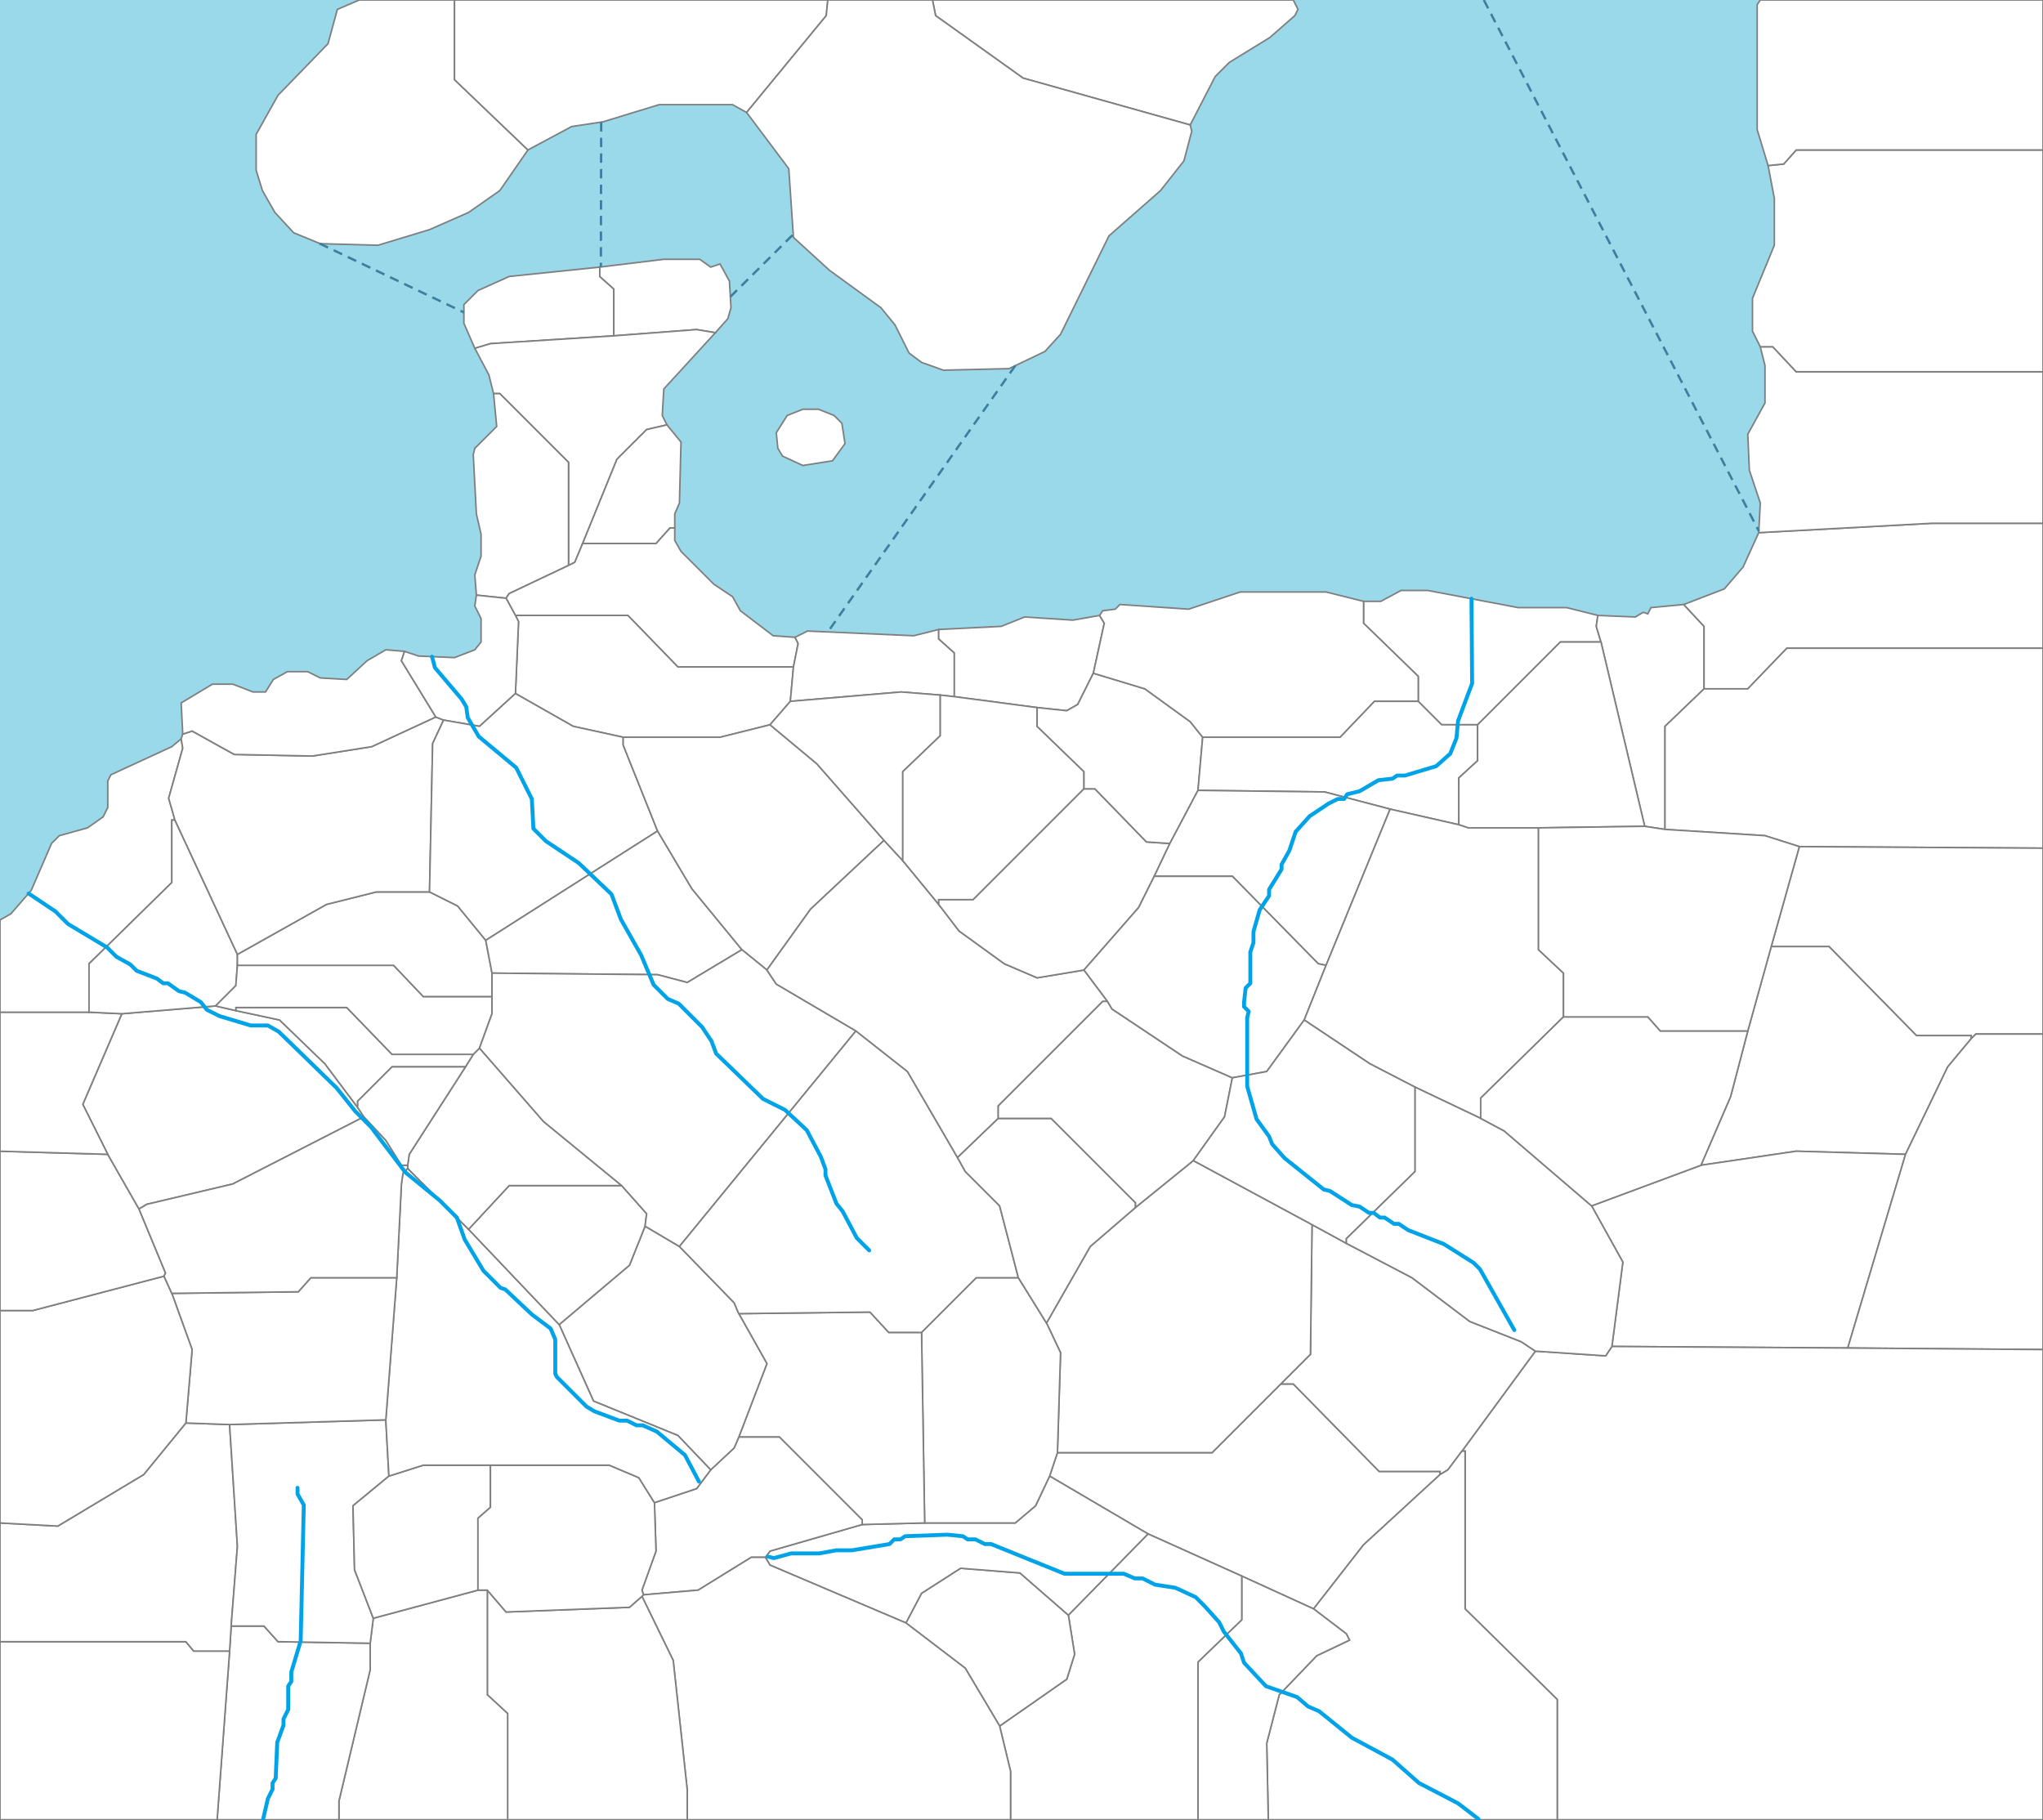
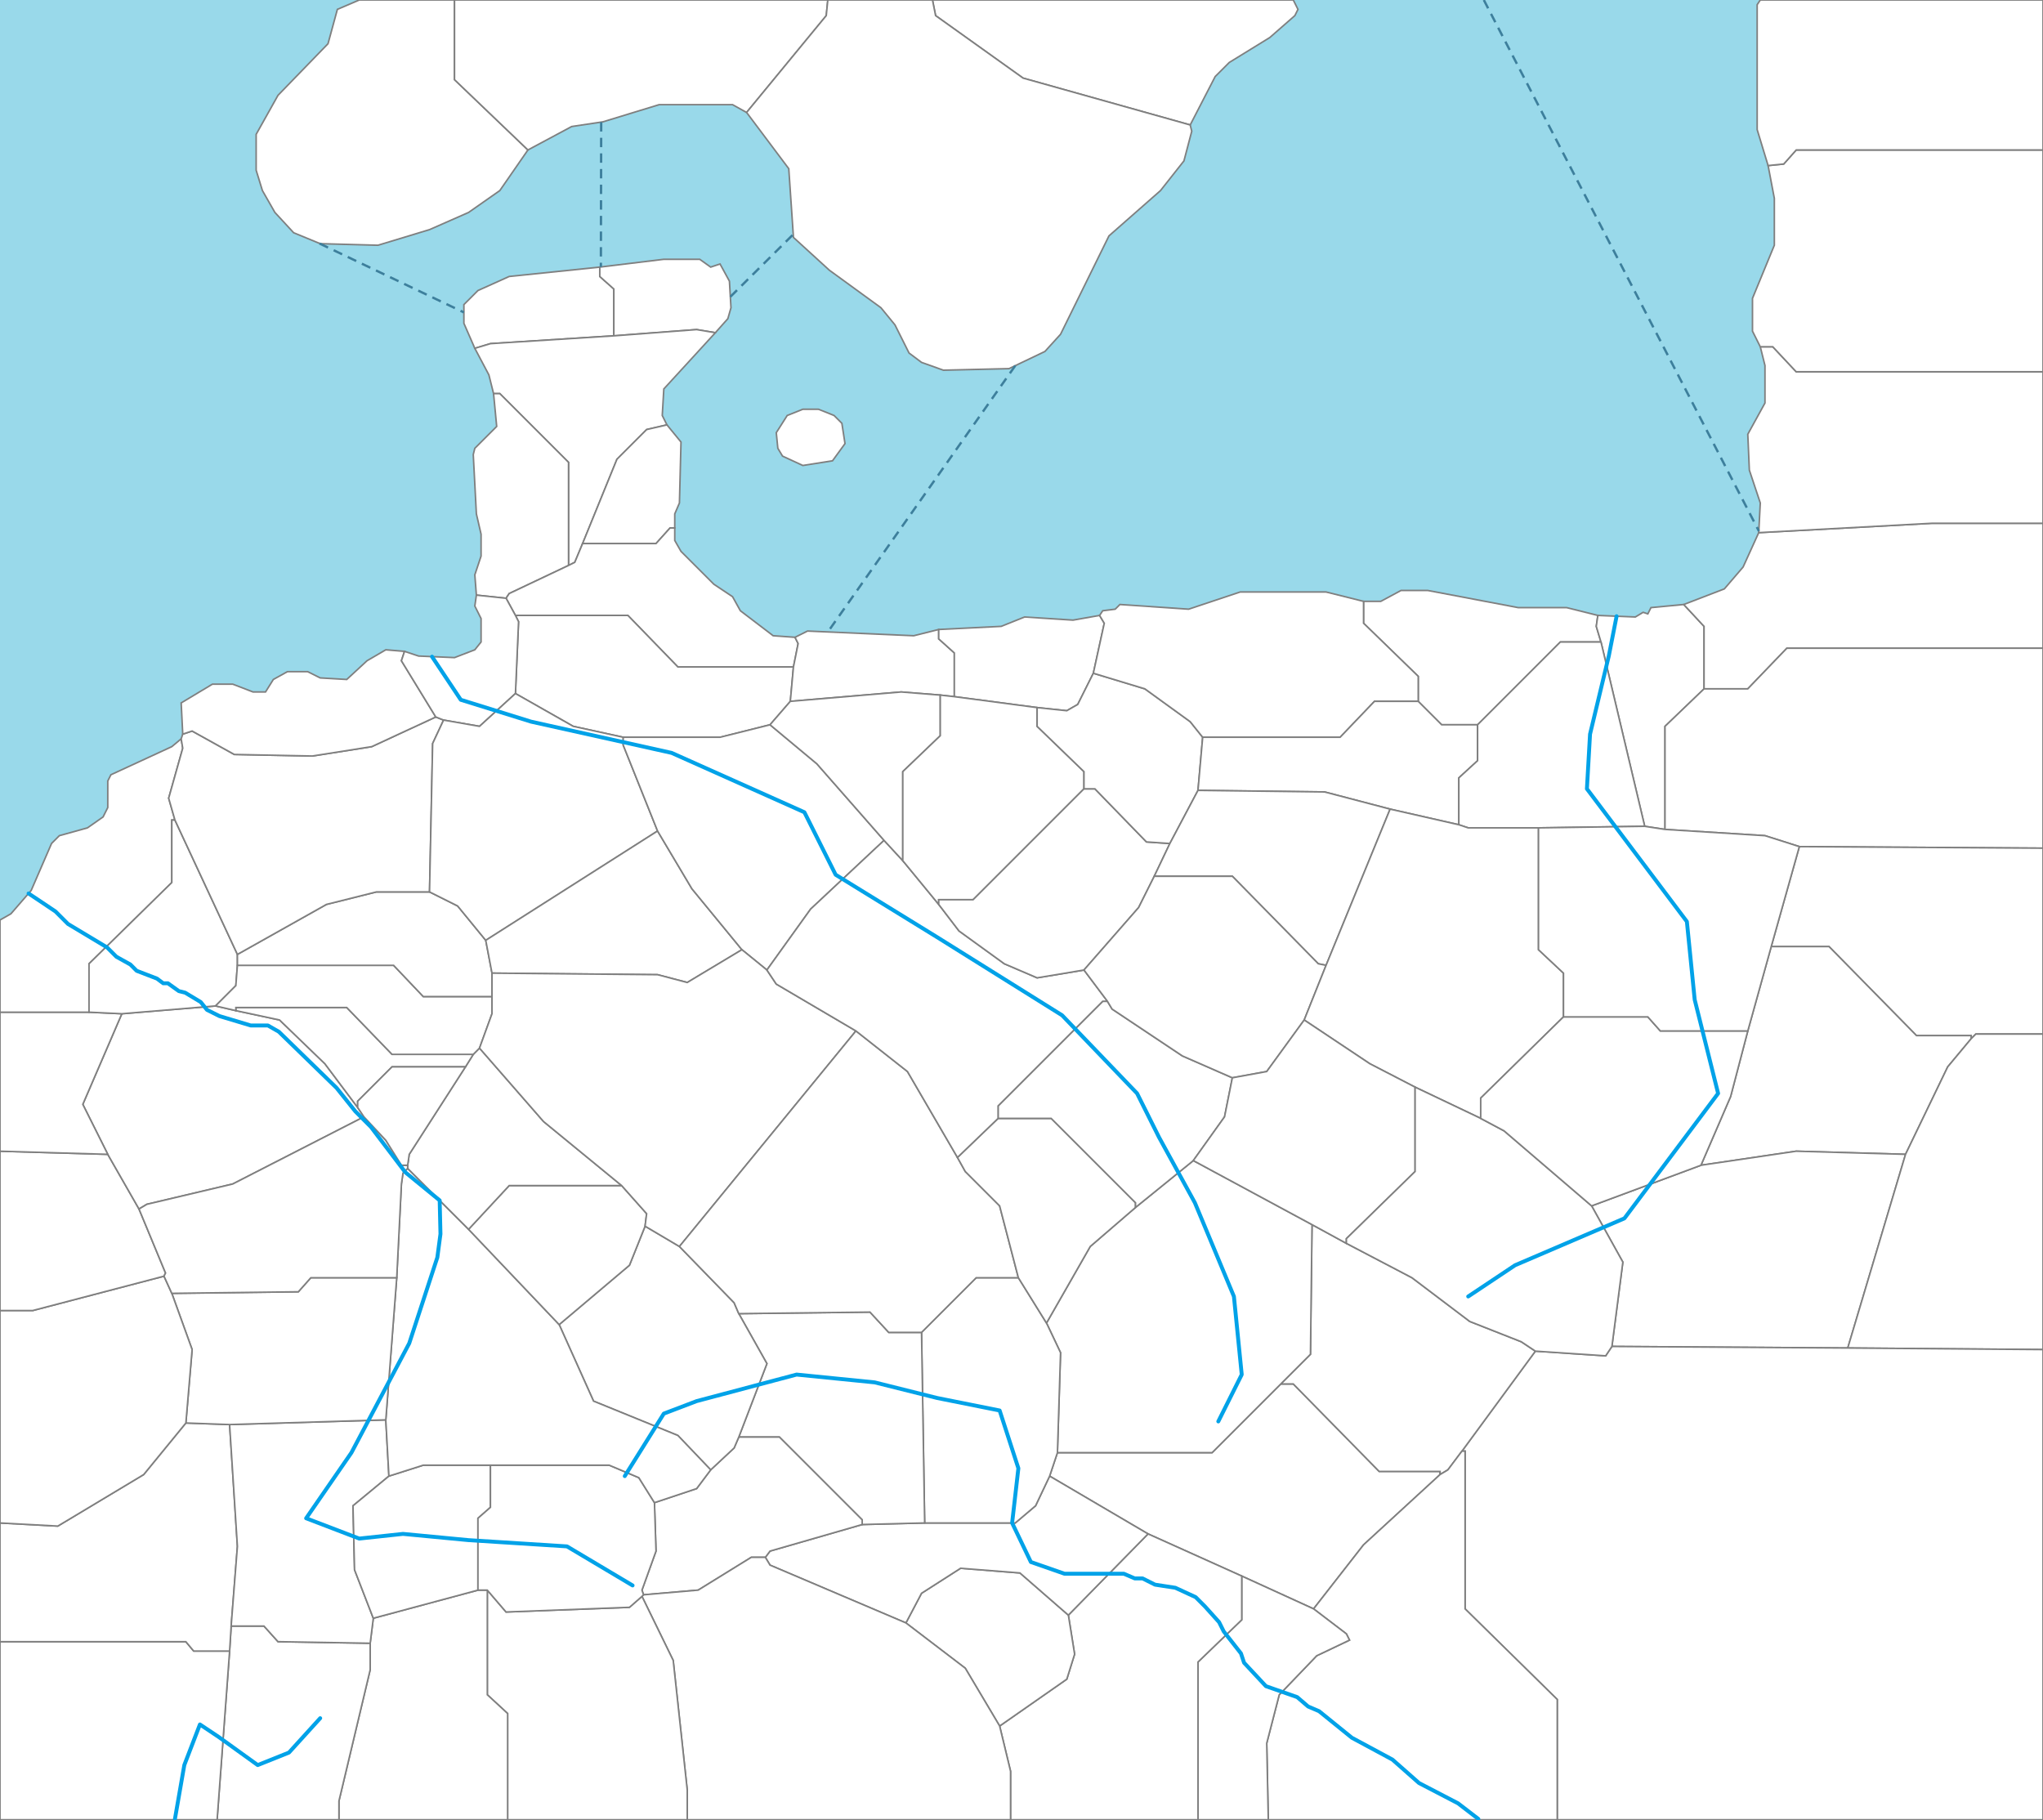
<svg xmlns="http://www.w3.org/2000/svg" viewBox="0 0 1308 1165" width="1308" height="1165">
  <rect width="1308" height="1165" fill="#99d9ea" />
  <g id="lands" fill="#ffffff" stroke="#7f7f7f" stroke-width="1">
    <path id="land-1" d="M230 0 L291 0 L291 51 L338 96 L320 122 L300 136 L275 147 L242 157 L205 156 L188 149 L176 136 L168 122 L164 109 L164 86 L178 61 L210 28 L216 6 Z" />
    <path id="land-2" d="M291 0 L530 0 L529 10 L478 72 L469 67 L422 67 L386 78 L366 81 L338 96 L291 51 Z" />
    <path id="land-3" d="M597 0 L828 0 L831 6 L829 10 L813 24 L787 40 L778 49 L762 80 L655 50 L599 10 Z" />
    <path id="land-4" d="M304 223 L297 207 L297 195 L306 186 L326 177 L384 171 L384 177 L393 185 L393 215 L314 220 Z" />
    <path id="land-5" d="M384 171 L425 166 L448 166 L455 171 L461 169 L467 180 L468 197 L466 204 L458 213 L446 211 L393 215 L393 185 L384 177 Z" />
    <path id="land-6" d="M478 72 L529 10 L530 0 L597 0 L599 10 L655 50 L762 80 L763 84 L758 103 L743 122 L710 151 L679 214 L669 225 L646 236 L604 237 L590 232 L582 226 L573 208 L564 197 L531 173 L508 152 L505 108 Z" />
    <path id="land-7" d="M497 277 L504 266 L514 262 L524 262 L534 266 L539 271 L541 284 L533 295 L514 298 L501 292 L498 287 Z" />
    <path id="land-8" d="M304 223 L314 220 L393 215 L446 211 L458 213 L425 249 L424 266 L427 272 L414 275 L395 294 L373 348 L368 360 L364 362 L364 296 L320 252 L316 252 L313 240 Z" />
    <path id="land-9" d="M305 381 L304 368 L308 356 L308 342 L305 329 L303 291 L304 287 L318 273 L316 252 L320 252 L364 296 L364 362 L326 380 L324 383 Z" />
    <path id="land-10" d="M373 348 L395 294 L414 275 L427 272 L436 283 L435 322 L432 329 L432 338 L429 338 L420 348 Z" />
    <path id="land-11" d="M324 383 L326 380 L364 362 L368 360 L373 348 L420 348 L429 338 L432 338 L432 346 L436 353 L457 374 L469 382 L474 391 L495 407 L509 408 L511 412 L508 427 L434 427 L402 394 L330 394 Z" />
    <path id="land-12" d="M330 394 L402 394 L434 427 L508 427 L506 449 L493 464 L461 472 L399 472 L367 465 L330 444 L332 398 Z" />
    <path id="land-13" d="M506 449 L508 427 L511 412 L509 408 L517 404 L585 407 L601 403 L601 409 L611 418 L611 446 L602 445 L577 443 Z" />
    <path id="land-14" d="M601 403 L641 401 L656 395 L687 397 L704 394 L707 399 L700 431 L690 451 L683 455 L664 453 L611 446 L611 418 L601 409 Z" />
    <path id="land-15" d="M1023 394 L1003 389 L972 389 L914 378 L897 378 L884 385 L873 385 L873 399 L908 433 L908 449 L923 464 L946 464 L999 411 L1025 411 L1022 401 Z" />
    <path id="land-16" d="M1023 394 L1047 395 L1052 392 L1055 393 L1057 389 L1078 387 L1091 401 L1091 441 L1066 465 L1066 531 L1053 529 L1025 411 L1022 401 Z" />
    <path id="land-17" d="M1078 387 L1104 377 L1116 363 L1126 341 L1237 335 L1308 335 L1308 415 L1144 415 L1119 441 L1091 441 L1091 401 Z" />
    <path id="land-18" d="M1126 341 L1127 322 L1120 301 L1119 278 L1130 258 L1130 234 L1127 222 L1135 222 L1150 238 L1308 238 L1308 335 L1237 335 Z" />
    <path id="land-19" d="M1127 222 L1122 212 L1122 191 L1136 157 L1136 127 L1132 106 L1142 105 L1150 96 L1308 96 L1308 238 L1150 238 L1135 222 Z" />
    <path id="land-20" d="M1066 531 L1066 465 L1091 441 L1119 441 L1144 415 L1308 415 L1308 543 L1152 542 L1130 535 Z" />
    <path id="land-21" d="M1134 606 L1152 542 L1308 543 L1308 662 L1265 662 L1262 665 L1262 663 L1227 663 L1171 606 Z" />
    <path id="land-22" d="M1089 746 L1108 702 L1119 660 L1134 606 L1171 606 L1227 663 L1262 663 L1262 665 L1247 683 L1220 739 L1150 737 Z" />
    <path id="land-23" d="M1019 772 L1089 746 L1150 737 L1220 739 L1183 863 L1032 862 L1039 808 Z" />
    <path id="land-24" d="M1183 863 L1220 739 L1247 683 L1262 665 L1265 662 L1308 662 L1308 864 Z" />
    <path id="land-26" d="M1032 862 L1183 863 L1308 864 L1308 1165 L997 1165 L997 1088 L938 1030 L938 929 L936 929 L983 865 L1028 868 Z" />
    <path id="land-28" d="M672 945 L677 930 L776 930 L820 886 L828 886 L883 942 L922 942 L922 944 L873 989 L841 1030 L795 1009 L735 982 Z" />
    <path id="land-29" d="M820 886 L839 867 L840 784 L862 796 L904 818 L941 846 L974 859 L983 865 L936 929 L927 941 L922 944 L922 942 L883 942 L828 886 Z" />
    <path id="land-30" d="M670 847 L698 798 L727 773 L764 743 L840 784 L839 867 L820 886 L776 930 L677 930 L679 866 Z" />
    <path id="land-31" d="M812 1165 L811 1116 L819 1085 L843 1060 L864 1050 L862 1046 L841 1030 L873 989 L922 944 L927 941 L936 929 L938 929 L938 1030 L997 1088 L997 1165 Z" />
    <path id="land-32" d="M767 1165 L767 1064 L795 1037 L795 1009 L841 1030 L862 1046 L864 1050 L843 1060 L819 1085 L811 1116 L812 1165 Z" />
    <path id="land-33" d="M640 1105 L683 1075 L688 1059 L684 1034 L735 982 L795 1009 L795 1037 L767 1064 L767 1165 L647 1165 L647 1134 Z" />
    <path id="land-34" d="M580 1039 L590 1020 L615 1004 L653 1007 L684 1034 L688 1059 L683 1075 L640 1105 L618 1068 Z" />
    <path id="land-35" d="M490 997 L493 993 L552 976 L592 975 L650 975 L663 964 L672 945 L735 982 L684 1034 L653 1007 L615 1004 L590 1020 L580 1039 L493 1002 Z" />
    <path id="land-36" d="M590 853 L625 818 L652 818 L670 847 L679 866 L677 930 L672 945 L663 964 L650 975 L592 975 Z" />
    <path id="land-37" d="M473 841 L557 840 L569 853 L590 853 L592 975 L552 976 L552 973 L499 920 L473 920 L491 873 Z" />
    <path id="land-38" d="M412 1021 L411 1018 L420 993 L419 962 L446 953 L455 941 L470 927 L473 920 L499 920 L552 973 L552 976 L493 993 L490 997 L481 997 L447 1018 Z" />
    <path id="land-39" d="M411 1022 L412 1021 L447 1018 L481 997 L490 997 L493 1002 L580 1039 L618 1068 L640 1105 L647 1134 L647 1165 L440 1165 L440 1146 L431 1063 Z" />
    <path id="land-40" d="M312 1018 L324 1032 L403 1029 L411 1022 L431 1063 L440 1146 L440 1165 L325 1165 L325 1097 L312 1085 Z" />
    <path id="land-41" d="M217 1165 L217 1153 L237 1069 L237 1052 L239 1036 L306 1018 L312 1018 L312 1085 L325 1097 L325 1165 Z" />
    <path id="land-42" d="M139 1165 L147 1057 L148 1041 L169 1041 L178 1051 L237 1052 L237 1069 L217 1153 L217 1165 Z" />
    <path id="land-43" d="M0 1051 L119 1051 L124 1057 L147 1057 L139 1165 L0 1165 Z" />
    <path id="land-44" d="M0 1051 L0 975 L37 977 L92 944 L119 911 L147 912 L152 990 L148 1041 L147 1057 L124 1057 L119 1051 Z" />
    <path id="land-45" d="M147 912 L247 909 L249 945 L226 964 L227 1005 L239 1036 L237 1052 L178 1051 L169 1041 L148 1041 L152 990 Z" />
    <path id="land-46" d="M239 1036 L227 1005 L226 964 L249 945 L271 938 L314 938 L314 965 L306 972 L306 1018 Z" />
    <path id="land-47" d="M306 1018 L306 972 L314 965 L314 938 L390 938 L409 946 L419 962 L420 993 L411 1018 L412 1021 L411 1022 L403 1029 L324 1032 L312 1018 Z" />
    <path id="land-48" d="M358 848 L403 810 L413 785 L435 798 L470 834 L473 841 L491 873 L473 920 L470 927 L455 941 L434 919 L380 897 Z" />
    <path id="land-49" d="M247 909 L254 818 L257 758 L258 751 L261 748 L300 787 L358 848 L380 897 L434 919 L455 941 L446 953 L419 962 L409 946 L390 938 L314 938 L271 938 L249 945 Z" />
    <path id="land-50" d="M300 787 L326 759 L398 759 L414 777 L413 785 L403 810 L358 848 Z" />
    <path id="land-51" d="M261 746 L262 739 L298 683 L303 675 L307 671 L348 718 L398 759 L326 759 L300 787 L261 748 Z" />
    <path id="land-52" d="M110 828 L191 827 L199 818 L254 818 L247 909 L147 912 L119 911 L123 864 Z" />
    <path id="land-53" d="M0 839 L21 839 L105 817 L110 828 L123 864 L119 911 L92 944 L37 977 L0 975 Z" />
    <path id="land-54" d="M0 737 L69 739 L89 774 L106 815 L105 817 L21 839 L0 839 Z" />
    <path id="land-55" d="M138 644 L78 649 L53 707 L69 739 L89 774 L94 771 L149 758 L233 715 L229 709 L208 681 L179 653 L151 647 Z" />
    <path id="land-56" d="M0 648 L57 648 L78 649 L53 707 L69 739 L0 737 Z" />
    <path id="land-57" d="M0 589 L7 585 L20 570 L33 540 L38 535 L56 530 L66 523 L69 517 L69 500 L71 496 L110 478 L116 473 L117 479 L108 511 L112 525 L110 525 L110 565 L57 617 L57 648 L0 648 Z" />
    <path id="land-58" d="M112 525 L110 525 L110 565 L57 617 L57 648 L78 649 L138 644 L151 631 L152 618 L152 611 Z" />
    <path id="land-59" d="M151 647 L151 645 L222 645 L251 675 L303 675 L298 683 L251 683 L229 705 L229 709 L208 681 L179 653 Z" />
    <path id="land-60" d="M105 817 L106 815 L89 774 L94 771 L149 758 L233 715 L247 730 L257 746 L261 746 L261 748 L258 751 L257 758 L254 818 L199 818 L191 827 L110 828 Z" />
    <path id="land-61" d="M229 709 L229 705 L251 683 L298 683 L262 739 L261 746 L257 746 L247 730 L233 715 Z" />
    <path id="land-62" d="M138 644 L151 631 L152 618 L252 618 L271 638 L315 638 L315 649 L307 671 L303 675 L251 675 L222 645 L151 645 L151 647 Z" />
    <path id="land-63" d="M152 611 L209 579 L241 571 L275 571 L293 580 L311 602 L315 623 L315 638 L271 638 L252 618 L152 618 Z" />
    <path id="land-64" d="M112 525 L108 511 L117 479 L116 473 L117 470 L123 468 L150 483 L200 484 L238 478 L279 459 L284 461 L277 476 L275 571 L241 571 L209 579 L152 611 Z" />
    <path id="land-65" d="M117 470 L116 450 L136 438 L149 438 L162 443 L170 443 L175 435 L184 430 L197 430 L205 434 L222 435 L235 423 L247 416 L259 417 L257 423 L279 459 L238 478 L200 484 L150 483 L123 468 Z" />
    <path id="land-66" d="M259 417 L268 420 L291 421 L304 416 L308 411 L308 396 L304 388 L305 381 L324 383 L330 394 L332 398 L330 444 L307 465 L284 461 L279 459 L257 423 Z" />
    <path id="land-67" d="M275 571 L277 476 L284 461 L307 465 L330 444 L367 465 L399 472 L399 477 L421 532 L311 602 L293 580 Z" />
    <path id="land-68" d="M311 602 L421 532 L443 569 L475 608 L440 629 L421 624 L315 623 Z" />
    <path id="land-69" d="M399 472 L461 472 L493 464 L523 489 L566 538 L519 582 L491 621 L475 608 L443 569 L421 532 L399 477 Z" />
    <path id="land-70" d="M307 671 L315 649 L315 638 L315 623 L421 624 L440 629 L475 608 L491 621 L497 630 L548 660 L435 798 L413 785 L414 777 L398 759 L348 718 Z" />
    <path id="land-71" d="M435 798 L548 660 L581 686 L613 741 L618 750 L640 772 L652 818 L625 818 L590 853 L569 853 L557 840 L473 841 L470 834 Z" />
    <path id="land-72" d="M613 741 L639 716 L673 716 L727 770 L727 773 L698 798 L670 847 L652 818 L640 772 L618 750 Z" />
    <path id="land-73" d="M639 716 L639 708 L706 641 L709 641 L712 646 L757 676 L789 690 L784 715 L764 743 L727 773 L727 770 L673 716 Z" />
    <path id="land-74" d="M491 621 L519 582 L566 538 L578 551 L601 579 L614 596 L643 617 L664 626 L694 621 L709 641 L706 641 L639 708 L639 716 L613 741 L581 686 L548 660 L497 630 Z" />
    <path id="land-75" d="M493 464 L506 449 L577 443 L602 445 L602 471 L578 494 L578 551 L566 538 L523 489 Z" />
    <path id="land-76" d="M578 551 L578 494 L602 471 L602 445 L611 446 L664 453 L664 465 L694 494 L694 505 L623 576 L601 576 L601 579 Z" />
    <path id="land-77" d="M601 579 L601 576 L623 576 L694 505 L701 505 L734 539 L749 540 L739 561 L729 581 L694 621 L664 626 L643 617 L614 596 Z" />
    <path id="land-78" d="M664 453 L683 455 L690 451 L700 431 L733 441 L762 462 L770 472 L767 506 L749 540 L734 539 L701 505 L694 505 L694 494 L664 465 Z" />
    <path id="land-79" d="M700 431 L707 399 L704 394 L706 391 L714 390 L717 387 L761 390 L794 379 L849 379 L873 385 L873 399 L908 433 L908 449 L880 449 L858 472 L770 472 L762 462 L733 441 Z" />
    <path id="land-80" d="M767 506 L770 472 L858 472 L880 449 L908 449 L923 464 L946 464 L946 487 L934 498 L934 528 L890 518 L848 507 Z" />
    <path id="land-81" d="M1025 411 L999 411 L946 464 L946 487 L934 498 L934 528 L940 530 L985 530 L1053 529 Z" />
    <path id="land-82" d="M739 561 L749 540 L767 506 L848 507 L890 518 L849 618 L844 617 L789 561 Z" />
    <path id="land-83" d="M694 621 L729 581 L739 561 L789 561 L844 617 L849 618 L835 653 L811 686 L789 690 L757 676 L712 646 L709 641 Z" />
    <path id="land-84" d="M1001 651 L1001 623 L985 608 L985 530 L940 530 L934 528 L890 518 L849 618 L835 653 L877 681 L906 696 L948 716 L948 703 Z" />
    <path id="land-85" d="M764 743 L784 715 L789 690 L811 686 L835 653 L877 681 L906 696 L906 750 L862 793 L862 796 L840 784 Z" />
    <path id="land-86" d="M1019 772 L963 724 L948 716 L906 696 L906 750 L862 793 L862 796 L904 818 L941 846 L974 859 L983 865 L1028 868 L1032 862 L1039 808 Z" />
    <path id="land-87" d="M1001 651 L948 703 L948 716 L963 724 L1019 772 L1089 746 L1108 702 L1119 660 L1063 660 L1055 651 Z" />
    <path id="land-88" d="M1001 651 L1001 623 L985 608 L985 530 L1053 529 L1066 531 L1130 535 L1152 542 L1134 606 L1119 660 L1063 660 L1055 651 Z" />
    <path id="land-89" d="M1127 0 L1308 0 L1308 96 L1150 96 L1142 105 L1132 106 L1125 83 L1125 3 Z" />
  </g>
  <g id="rivers" fill="none" stroke="#00a2e8" stroke-width="2.5" stroke-linecap="round" stroke-linejoin="round">
-     <path d="M942.1 383.3 L942.5 437.5 L933.5 461.5 L932.5 472.5 L928.5 482.5 L919.5 490.5 L899.5 496.5 L894.5 496.5 L891.5 498.5 L882.5 499.5 L870.5 506.5 L862.5 508.5 L860.5 511.5 L856.5 511.5 L850.5 514.5 L838.5 522.5 L829.5 532.5 L825.5 544.5 L820.5 553.5 L820.5 556.5 L812.5 569.5 L812.5 573.5 L806.5 582.5 L802.5 596.5 L802.5 603.5 L800.5 609.5 L800.5 629.5 L797.5 632.5 L796.5 641.5 L796.5 644.5 L799.5 647.5 L798.5 651.5 L798.5 695.5 L804.5 716.5 L812.5 727.5 L814.5 732.5 L822.5 741.5 L847.5 761.5 L851.5 762.5 L865.5 771.5 L870.5 772.5 L876.5 776.5 L879.5 776.5 L883.5 779.5 L886.5 779.5 L892.5 783.5 L895.5 783.5 L901.5 787.5 L924.5 796.5 L943.5 808.5 L947.5 812.5 L969.5 851.5" />
-     <path d="M276.6 420.4 L278.5 427.5 L295.5 447.5 L298.5 452.5 L299.5 459.5 L306.5 471.5 L330.5 491.5 L340.5 511.5 L341.5 530.5 L349.5 538.5 L370.5 552.5 L391.5 572.5 L397.5 588.5 L410.5 611.5 L418.5 630.5 L427.5 639.5 L434.5 642.5 L449.5 657.5 L455.5 666.5 L458.5 674.5 L488.5 703.5 L502.5 710.5 L516.5 723.5 L525.5 740.5 L528.5 748.5 L528.5 752.5 L535.5 770.5 L539.5 775.5 L548.5 792.5 L556.5 800.5" />
-     <path d="M18.3 572 L35.5 583.5 L43.5 591.5 L68.5 606.5 L74.5 612.5 L83.5 617.5 L87.5 621.5 L100.5 626.5 L104.5 629.5 L107.5 629.5 L114.5 634.5 L118.5 635.5 L128.5 641.5 L132.5 646.5 L140.5 650.5 L160.5 656.5 L171.5 656.5 L178.5 660.5 L215.5 696.5 L227.5 711.5 L237.5 721.5 L259.5 750.5 L281.5 768.5 L292.5 779.5 L297.5 793.5 L309.5 813.5 L320.5 824.5 L323.5 825.5 L340.5 841.5 L352.5 850.5 L355.5 857.5 L355.5 879.5 L356.5 881.5 L375.5 900.5 L380.5 903.5 L396.5 909.5 L401.5 909.5 L407.5 912.5 L411.5 912.5 L420.5 916.5 L438.5 931.5 L447.5 948.5" />
-     <path d="M168.5 1164.5 L171.5 1151.5 L174.5 1145.5 L174.5 1141.5 L176.5 1138.5 L177.5 1115.5 L181.5 1104.5 L181.5 1100.5 L184.5 1094.5 L184.5 1079.5 L186.5 1076.5 L186.5 1070.5 L192.5 1050.5 L194.5 963.5 L190.5 956.5 L190.5 952.5" />
-     <path d="M491.5 996.5 L495.5 997.5 L506.5 994.5 L524.5 994.5 L535.5 992.5 L545.5 992.5 L569.5 988.5 L572.5 985.5 L576.5 985.5 L579.5 983.5 L606.5 982.5 L616.5 983.5 L619.5 985.5 L624.5 985.5 L630.5 988.5 L634.5 988.5 L681.5 1007.5 L719.5 1007.5 L726.5 1010.5 L731.5 1010.5 L739.5 1014.5 L752.5 1016.5 L765.5 1022.5 L771.5 1028.5 L780.5 1038.5 L783.5 1044.5 L794.5 1058.5 L796.5 1064.5 L810.5 1079.5 L830.5 1086.5 L837.5 1092.5 L844.5 1095.5 L865.5 1112.5 L891.5 1126.5 L908.5 1141.5 L933.5 1154.5 L946.5 1164.5" />
+     <path d="M18.3 572 L35.5 583.5 L43.5 591.5 L68.5 606.5 L74.5 612.5 L83.5 617.5 L87.5 621.5 L100.5 626.5 L104.5 629.5 L107.5 629.5 L114.5 634.5 L118.5 635.5 L128.5 641.5 L132.5 646.5 L140.5 650.5 L160.5 656.5 L171.5 656.5 L178.5 660.5 L215.5 696.5 L227.5 711.5 L237.5 721.5 L259.5 750.5 L281.5 768.5 L282 790 L280 805 L262 860 L225 930 L196 972 L230 985 L258 982 L300 986 L363 990 L405 1015" />
+     <path d="M205 1100 L185 1122 L165 1130 L140 1112 L128 1104 L118 1130 L112 1164.5" />
+     <path d="M400 945 L425 905 L446 897 L510 880 L560 885 L600 895 L640 903 L652 940 L648 975 L660 1000 L681.5 1007.5 L719.5 1007.5 L726.5 1010.5 L731.5 1010.5 L739.5 1014.5 L752.5 1016.5 L765.5 1022.5 L771.5 1028.5 L780.5 1038.5 L783.5 1044.5 L794.5 1058.5 L796.5 1064.5 L810.5 1079.5 L830.5 1086.5 L837.5 1092.5 L844.5 1095.5 L865.5 1112.5 L891.5 1126.5 L908.5 1141.5 L933.5 1154.5 L946.5 1164.5" />
+     <path d="M276.6 420.4 L295 448 L340 462 L430 482 L515 520 L535 560 L600 600 L680 650 L728 700 L742 728 L765 770 L790 830 L795 880 L780 910" />
+     <path d="M1035 394.5 L1030 420 L1018 470 L1016 505 L1080 590 L1085 640 L1100 700 L1040 780 L970 810 L940 830" />
  </g>
  <g id="sea-zones" fill="none" stroke="#3d7f9c" stroke-width="1.5" stroke-dasharray="6 4">
    <path d="M204.6 155.9 L297 200" />
    <path d="M384.9 78.2 L384.7 170.9" />
    <path d="M467.6 190 L507.9 150" />
    <path d="M650 234.1 L530 404.6" />
    <path d="M950 0 L1126.1 340" />
  </g>
</svg>
